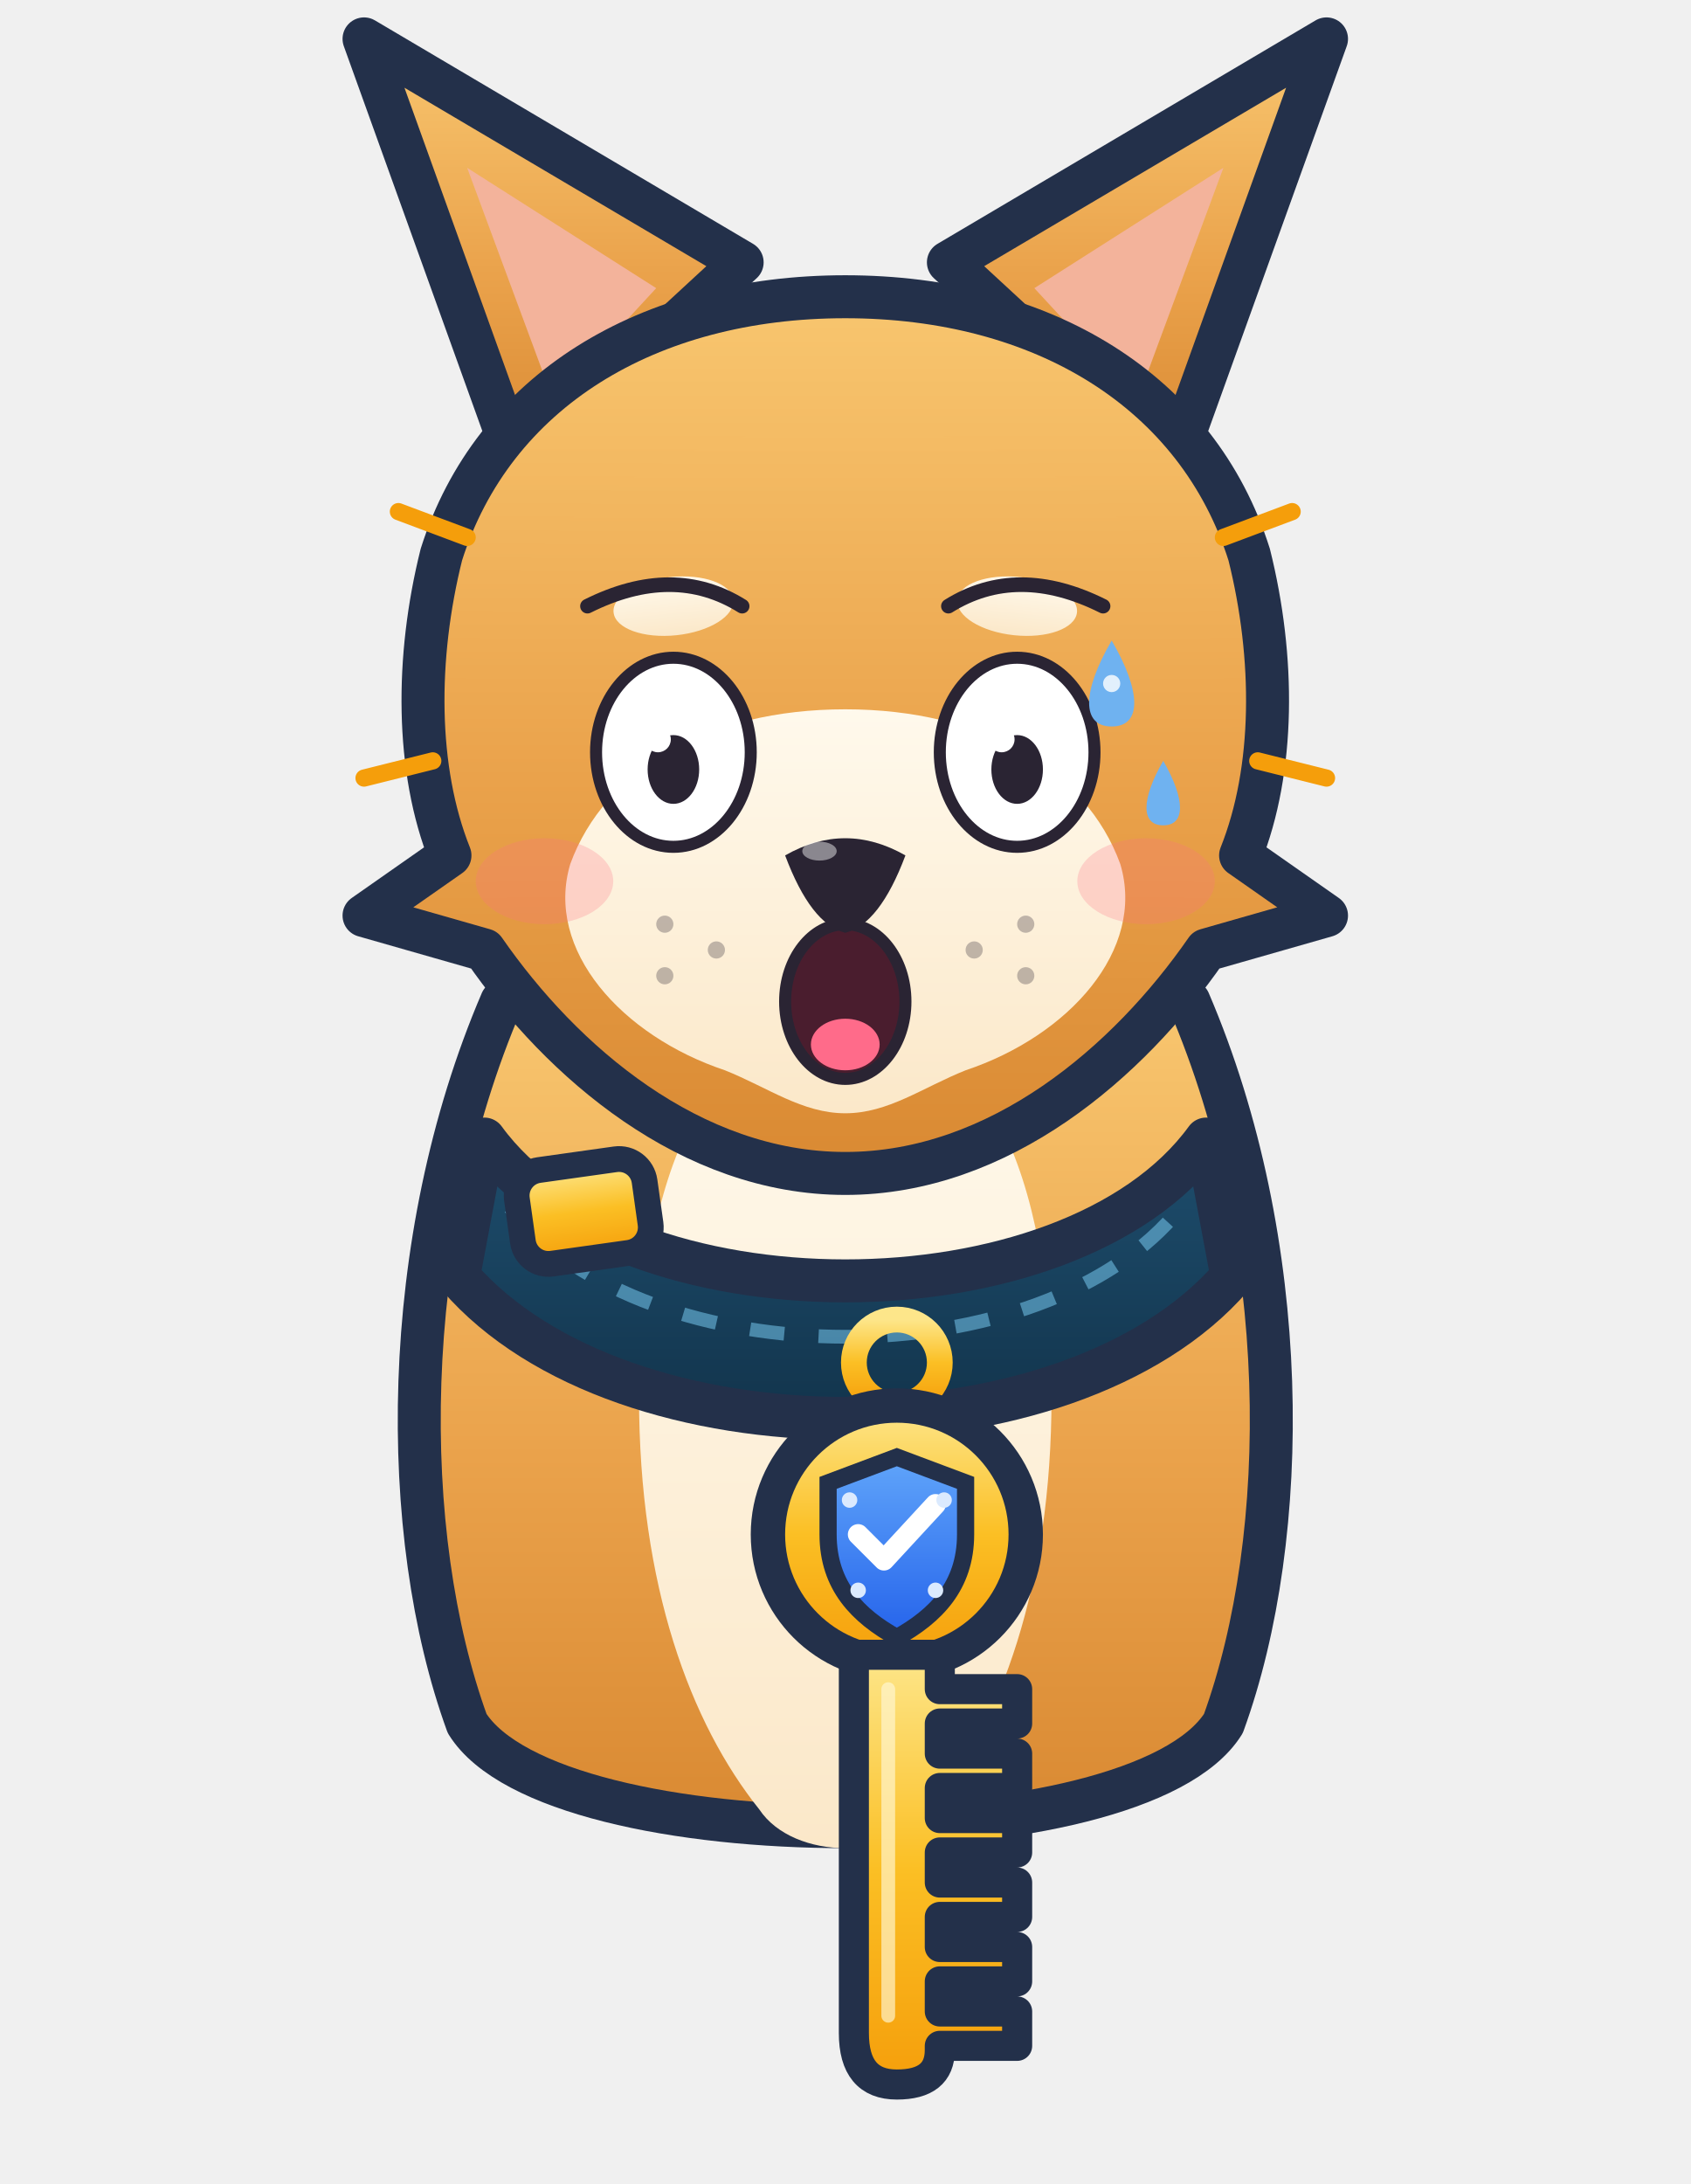
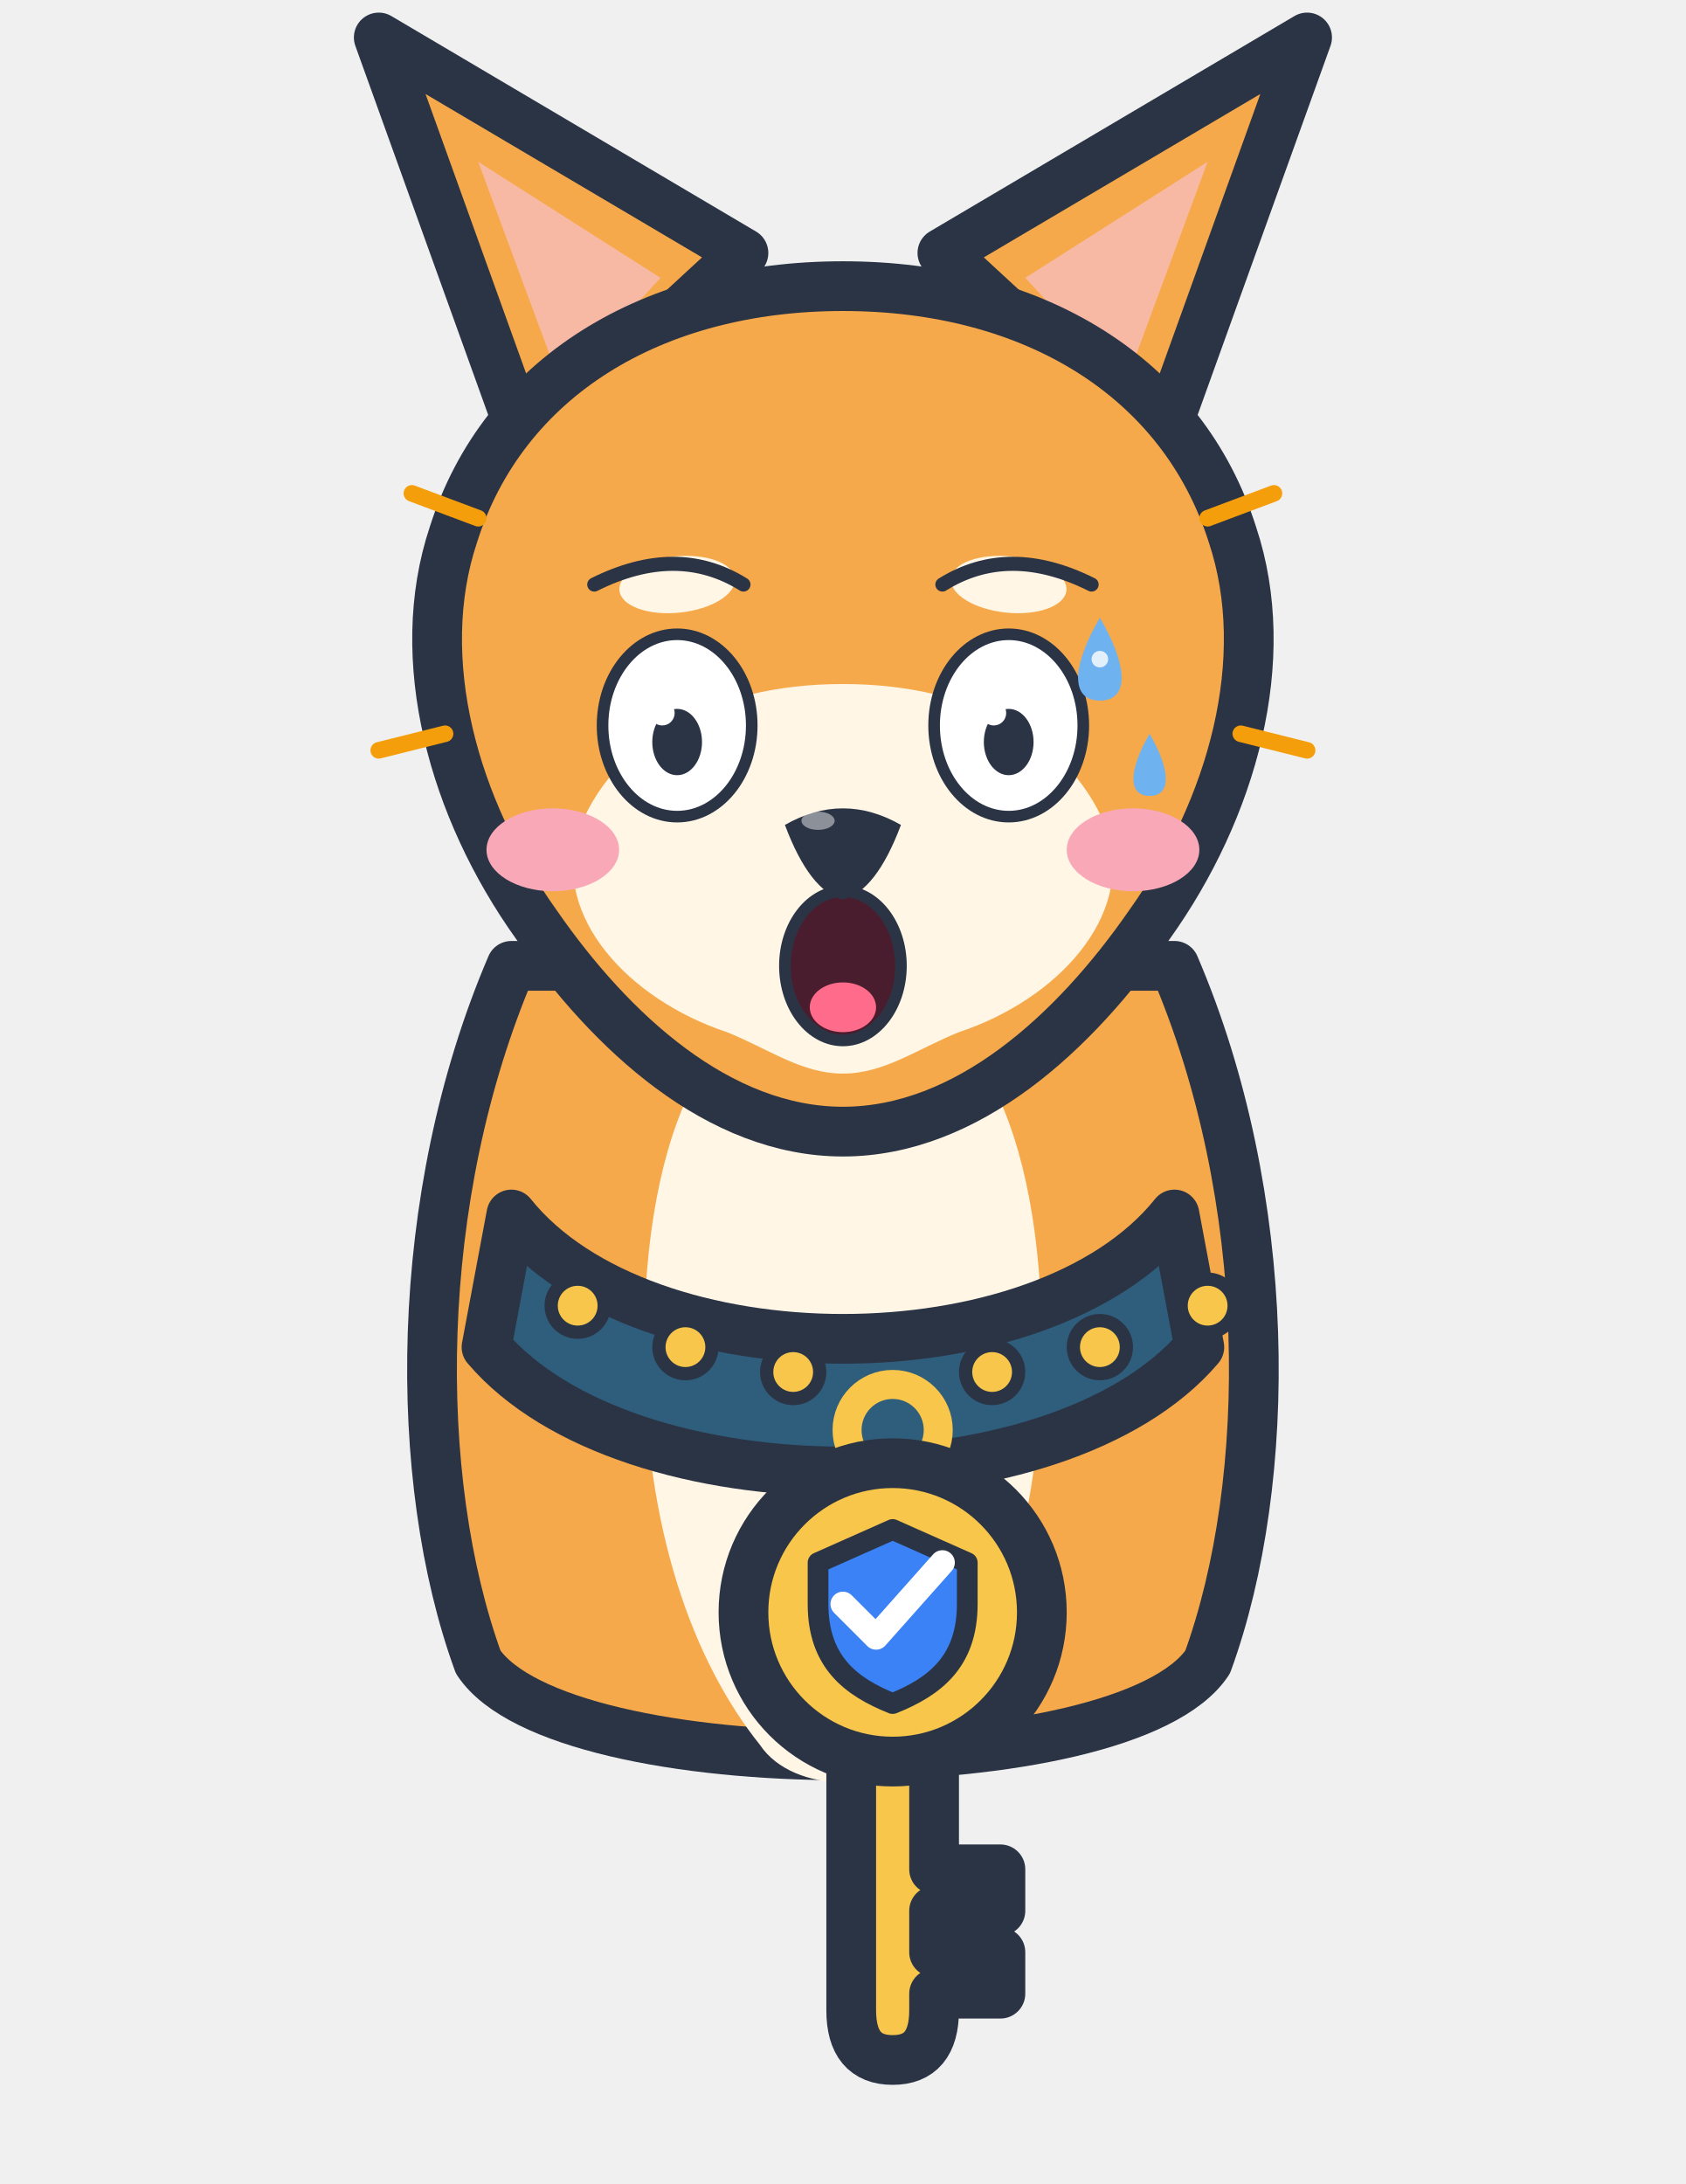
- <svg xmlns="http://www.w3.org/2000/svg" viewBox="0 0 240 310" width="240" height="310" role="img" aria-label="钥匙小卫 Kee · 惊恐 Terrified">
+ <svg xmlns="http://www.w3.org/2000/svg" viewBox="0 0 240 310" width="88" height="114" role="img" aria-label="钥匙小卫 Kee · 惊恐 Terrified">
  <style>.ex-motion { animation: ex-bob 3.2s ease-in-out infinite; transform-box: fill-box; transform-origin: 50% 50%; }
.ex-anim-tear { animation: ex-tear 1.8s ease-in infinite; transform-box: fill-box; transform-origin: center; }
.ex-anim-sweat { animation: ex-tear 1.5s ease-in infinite; transform-box: fill-box; transform-origin: center; }
.ex-anim-heart { animation: ex-heart 2.2s ease-out infinite; transform-box: fill-box; transform-origin: center; }
.ex-anim-spark { animation: ex-spark 1.9s ease-in-out infinite; transform-box: fill-box; transform-origin: center; }
.ex-anim-rain { animation: ex-rain 1.4s linear infinite; transform-box: fill-box; transform-origin: center; }
.ex-anim-confetti { animation: ex-confetti 2.4s linear infinite; transform-box: fill-box; transform-origin: center; }
.ex-anim-pulse { animation: ex-pulse 1.6s ease-in-out infinite; transform-box: fill-box; transform-origin: center; }
.ex-anim-knock { animation: ex-knock 0.55s ease-in-out infinite; transform-box: fill-box; transform-origin: center; }
.ex-anim-knockline { animation: ex-knockline 0.55s ease-out infinite; transform-box: fill-box; transform-origin: center; }
.ex-anim-palm { animation: ex-palm 0.9s ease-in-out infinite; transform-box: fill-box; transform-origin: center; }
.ex-anim-steam { animation: ex-steam 1.8s ease-out infinite; transform-box: fill-box; transform-origin: center; }
.ex-anim-shock { animation: ex-shock 0.5s ease-in-out infinite; transform-box: fill-box; transform-origin: center; }
.ex-anim-please { animation: ex-please 1.4s ease-in-out infinite; transform-box: fill-box; transform-origin: center; }
.ex-anim-drift { animation: ex-drift 4.5s ease-in-out infinite; transform-box: fill-box; transform-origin: center; }
@keyframes ex-bob { 0%,100% { transform: translateY(0); } 50% { transform: translateY(-2.08px); } }
@keyframes ex-tear { 0% { transform: translateY(0); opacity: 0; } 18% { opacity: 1; } 100% { transform: translateY(8px); opacity: 0; } }
@keyframes ex-heart { 0% { transform: translateY(0) scale(.65); opacity: 0; } 20% { opacity: 1; } 100% { transform: translateY(-11.7px) scale(1.15); opacity: 0; } }
@keyframes ex-spark { 0%,100% { transform: scale(.6) rotate(0deg); opacity: .3; } 50% { transform: scale(1.15) rotate(25deg); opacity: 1; } }
@keyframes ex-rain { 0% { transform: translateY(0); opacity: 0; } 20% { opacity: 1; } 100% { transform: translateY(8px); opacity: 0; } }
@keyframes ex-confetti { 0% { transform: translateY(-4px) rotate(0deg); opacity: 1; } 100% { transform: translateY(14px) rotate(200deg); opacity: 0; } }
@keyframes ex-pulse { 0%,100% { transform: scale(1); opacity: .35; } 50% { transform: scale(1.18); opacity: .7; } }
@keyframes ex-knock { 0%,100% { transform: translateX(3px); } 35% { transform: translateX(0); } }
@keyframes ex-knockline { 0%,100% { transform: scaleX(.6); opacity: .35; } 35% { transform: scaleX(1); opacity: 1; } }
@keyframes ex-palm { 0%,100% { transform: translateY(0) rotate(0deg); } 50% { transform: translateY(-1px) rotate(-4deg); } }
@keyframes ex-steam { 0% { transform: translateY(0); opacity: .7; } 100% { transform: translateY(-7px); opacity: 0; } }
@keyframes ex-shock { 0%,100% { transform: scaleX(.7); opacity: .4; } 50% { transform: scaleX(1.25); opacity: 1; } }
@keyframes ex-please { 0%,100% { transform: translateY(0); } 50% { transform: translateY(-1.5px); } }
@keyframes ex-drift { 0%,100% { transform: translateY(0); } 50% { transform: translateY(-1.5px); } }
@media (prefers-reduced-motion: reduce) {
  .ex-motion, [class*="ex-anim-"] { animation: none !important; }
}</style>
  <g class="ex-motion ex-terrified">
-     <g transform="translate(120 108) scale(1.22) translate(-120 -100)">
-       <defs>
-         <linearGradient id="keeFur" x1="0" y1="0" x2="0" y2="1">
-           <stop offset="0" stop-color="#F8C66F" />
-           <stop offset=".55" stop-color="#EAA24B" />
-           <stop offset="1" stop-color="#D98932" />
-         </linearGradient>
-         <linearGradient id="keeFace" gradientUnits="userSpaceOnUse" x1="0" y1="46" x2="0" y2="148">
-           <stop offset="0" stop-color="#F8C66F" />
-           <stop offset=".55" stop-color="#EAA24B" />
-           <stop offset="1" stop-color="#D98932" />
-         </linearGradient>
-         <linearGradient id="keeCream" x1="0" y1="0" x2="0" y2="1">
-           <stop offset="0" stop-color="#FFF9EC" />
-           <stop offset="1" stop-color="#FBE8C9" />
-         </linearGradient>
-         <linearGradient id="keeGold" x1="0" y1="0" x2="0" y2="1">
-           <stop offset="0" stop-color="#FDE68A" />
-           <stop offset=".5" stop-color="#FBBF24" />
-           <stop offset="1" stop-color="#F59E0B" />
-         </linearGradient>
-         <linearGradient id="keeShield" x1="0" y1="0" x2="0" y2="1">
-           <stop offset="0" stop-color="#60A5FA" />
-           <stop offset="1" stop-color="#2563EB" />
-         </linearGradient>
-         <linearGradient id="keeCollar" x1="0" y1="0" x2="0" y2="1">
-           <stop offset="0" stop-color="#1E4E6E" />
-           <stop offset="1" stop-color="#12344C" />
-         </linearGradient>
-       </defs>
+     <g transform="translate(120 104) scale(1.18) translate(-120 -100)">
      <g class="ex-base">
-         <path d="M80 128 C68 156 68 190 76 212 C86 228 154 228 164 212 C172 190 172 156 160 128 Z" fill="url(#keeFur)" stroke="#23304A" stroke-width="5" stroke-linejoin="round" />
-         <path d="M120 130 C104 130 96 148 96 174 C96 196 102 212 110 222 C114 228 126 228 130 222 C138 212 144 196 144 174 C144 148 136 130 120 130 Z" fill="url(#keeCream)" />
-         <path d="M78 144 C94 166 146 166 162 144 L165 160 C146 182 94 182 75 160 Z" fill="url(#keeCollar)" stroke="#23304A" stroke-width="5" stroke-linejoin="round" />
-         <path d="M81 152 C97 172 143 172 159 152" fill="none" stroke="#7DD3FC" stroke-width="1.6" stroke-dasharray="4 4" opacity=".5" />
-         <rect x="82" y="147" width="15" height="11" rx="3" fill="url(#keeGold)" stroke="#23304A" stroke-width="3" transform="rotate(-8 89 152)" />
-         <circle cx="126" cy="170" r="5" fill="none" stroke="url(#keeGold)" stroke-width="3" />
+         <path d="M80 128 C68 156 68 190 76 212 C86 227 154 227 164 212 C172 190 172 156 160 128 Z" fill="#F6A94A" stroke="#2B3445" stroke-width="6" stroke-linejoin="round" />
+         <path d="M120 130 C104 130 96 148 96 174 C96 196 102 212 110 222 C114 228 126 228 130 222 C138 212 144 196 144 174 C144 148 136 130 120 130 Z" fill="#FFF6E6" />
+         <path d="M80 158 C96 178 144 178 160 158 L163 174 C146 194 94 194 77 174 Z" fill="#2F5D7C" stroke="#2B3445" stroke-width="6" stroke-linejoin="round" />
+         <g fill="#F7C64A" stroke="#2B3445" stroke-width="1.6">
+           <circle cx="88" cy="169" r="3.2" />
+           <circle cx="101" cy="174" r="3.2" />
+           <circle cx="114" cy="177" r="3.2" />
+           <circle cx="138" cy="177" r="3.2" />
+           <circle cx="151" cy="174" r="3.2" />
+           <circle cx="164" cy="169" r="3.2" />
+         </g>
        <g>
-           <circle cx="126" cy="190" r="15" fill="url(#keeGold)" stroke="#23304A" stroke-width="4" />
-           <path d="M126 181 L134 184 V190 C134 196 130.5 199.5 126 202 C121.5 199.5 118 196 118 190 V184 Z" fill="url(#keeShield)" stroke="#23304A" stroke-width="2" />
-           <path d="M121.5 190 L124.5 193 L130.5 186.5" fill="none" stroke="#FFFFFF" stroke-width="2.4" stroke-linecap="round" stroke-linejoin="round" />
-           <circle cx="120.5" cy="186" r=".9" fill="#DBEAFE" />
-           <circle cx="131.5" cy="186" r=".9" fill="#DBEAFE" />
-           <circle cx="121.5" cy="196.5" r=".9" fill="#DBEAFE" />
-           <circle cx="130.5" cy="196.5" r=".9" fill="#DBEAFE" />
-           <path d="M121 204 L121 248 Q121 254 126 254 Q131 254 131 250                  L131 249.5 L140 249.5 L140 245.5 L131 245.5                  L131 242 L140 242 L140 238 L131 238                  L131 234.5 L140 234.5 L140 230.5 L131 230.5                  L131 227 L140 227 L140 223 L131 223                  L131 219.5 L140 219.5 L140 215.5 L131 215.5                  L131 212 L140 212 L140 208 L131 208                  L131 204 Z" fill="url(#keeGold)" stroke="#23304A" stroke-width="3.5" stroke-linejoin="round" />
-           <path d="M125 208 V246" stroke="#FFF7D6" stroke-width="1.6" stroke-linecap="round" opacity=".65" />
+           <circle cx="126" cy="184" r="5.5" fill="none" stroke="#F7C64A" stroke-width="3.5" />
+           <path d="M121 222 L121 254 Q121 260 126 260 Q131 260 131 254 L131 252 L139 252 L139 247 L131 247 L131 242 L139 242 L139 237 L131 237 L131 222 Z" fill="#F7C64A" stroke="#2B3445" stroke-width="6" stroke-linejoin="round" />
+           <circle cx="126" cy="206" r="18" fill="#F7C64A" stroke="#2B3445" stroke-width="6" />
+           <path d="M126 196 L135 200 V205 C135 212 131 215 126 217 C121 215 117 212 117 205 V200 Z" fill="#3B82F6" stroke="#2B3445" stroke-width="2.5" stroke-linejoin="round" />
+           <path d="M120 205 L124 209 L132 200" fill="none" stroke="#FFFFFF" stroke-width="3" stroke-linecap="round" stroke-linejoin="round" />
        </g>
-         <path d="M82 66 L64 16 L108 42 Z" fill="url(#keeFur)" stroke="#23304A" stroke-width="5" stroke-linejoin="round" />
-         <path d="M158 66 L176 16 L132 42 Z" fill="url(#keeFur)" stroke="#23304A" stroke-width="5" stroke-linejoin="round" />
-         <path d="M86 58 L76 31 L98 45 Z" fill="#F3B39B" />
-         <path d="M154 58 L164 31 L142 45 Z" fill="#F3B39B" />
-         <path d="M120 46 C97 46 79 57 73 76 C70 88 70 101 74 111 L64 118 L78 122 C87 135 102 148 120 148 C138 148 153 135 162 122 L176 118 L166 111 C170 101 170 88 167 76 C161 57 143 46 120 46 Z" fill="url(#keeFur)" stroke="#23304A" stroke-width="5" stroke-linejoin="round" />
+         <path d="M82 66 L64 16 L108 42 Z" fill="#F6A94A" stroke="#2B3445" stroke-width="6" stroke-linejoin="round" />
+         <path d="M158 66 L176 16 L132 42 Z" fill="#F6A94A" stroke="#2B3445" stroke-width="6" stroke-linejoin="round" />
+         <path d="M86 58 L76 31 L98 45 Z" fill="#F7B9A3" />
+         <path d="M154 58 L164 31 L142 45 Z" fill="#F7B9A3" />
+         <path d="M120 46 C97 46 79 57 73 76 C68 91 73 109 83 123 C92 136 105 148 120 148 C135 148 148 136 157 123 C167 109 172 91 167 76 C161 57 143 46 120 46 Z" fill="#F6A94A" stroke="#2B3445" stroke-width="6" stroke-linejoin="round" />
      </g>
      <g class="ex-face">
-         <ellipse cx="120" cy="98" rx="45" ry="37" fill="url(#keeFace)" />
-         <path d="M120 94 C104 94 92 101 88 112 C85 122 94 132 106 136 C111 138 115 141 120 141 C125 141 129 138 134 136 C146 132 155 122 152 112 C148 101 136 94 120 94 Z" fill="url(#keeCream)" />
-         <ellipse cx="100" cy="82" rx="7" ry="3.4" fill="url(#keeCream)" transform="rotate(-6 100 82)" />
-         <ellipse cx="140" cy="82" rx="7" ry="3.4" fill="url(#keeCream)" transform="rotate(6 140 82)" />
-         <path d="M90 82 Q100 77 108 82" fill="none" stroke="#2A2433" stroke-width="1.7" stroke-linecap="round" />
-         <path d="M150 82 Q140 77 132 82" fill="none" stroke="#2A2433" stroke-width="1.7" stroke-linecap="round" />
-         <ellipse cx="100" cy="99" rx="9" ry="11" fill="#FFFFFF" stroke="#2A2433" stroke-width="1.4" />
-         <ellipse cx="100" cy="101" rx="3" ry="4" fill="#2A2433" />
+         <path d="M120 94 C104 94 92 101 88 112 C85 122 94 132 106 136 C111 138 115 141 120 141 C125 141 129 138 134 136 C146 132 155 122 152 112 C148 101 136 94 120 94 Z" fill="#FFF6E6" />
+         <ellipse cx="100" cy="82" rx="7" ry="3.4" fill="#FFF6E6" transform="rotate(-6 100 82)" />
+         <ellipse cx="140" cy="82" rx="7" ry="3.4" fill="#FFF6E6" transform="rotate(6 140 82)" />
+         <path d="M90 82 Q100 77 108 82" fill="none" stroke="#2B3445" stroke-width="1.7" stroke-linecap="round" />
+         <path d="M150 82 Q140 77 132 82" fill="none" stroke="#2B3445" stroke-width="1.7" stroke-linecap="round" />
+         <ellipse cx="100" cy="99" rx="9" ry="11" fill="#FFFFFF" stroke="#2B3445" stroke-width="1.4" />
+         <ellipse cx="100" cy="101" rx="3" ry="4" fill="#2B3445" />
        <circle cx="98.2" cy="97.5" r="1.5" fill="#FFFFFF" />
-         <ellipse cx="140" cy="99" rx="9" ry="11" fill="#FFFFFF" stroke="#2A2433" stroke-width="1.4" />
-         <ellipse cx="140" cy="101" rx="3" ry="4" fill="#2A2433" />
+         <ellipse cx="140" cy="99" rx="9" ry="11" fill="#FFFFFF" stroke="#2B3445" stroke-width="1.4" />
+         <ellipse cx="140" cy="101" rx="3" ry="4" fill="#2B3445" />
        <circle cx="138.2" cy="97.5" r="1.5" fill="#FFFFFF" />
-         <ellipse cx="120" cy="128" rx="7" ry="9" fill="#4A1D2E" stroke="#2A2433" stroke-width="1.4" />
+         <ellipse cx="120" cy="128" rx="7" ry="9" fill="#4A1D2E" stroke="#2B3445" stroke-width="1.4" />
        <ellipse cx="120" cy="133" rx="4" ry="3" fill="#FF6B8A" />
-         <path d="M113 111 Q120 107 127 111 Q124 119 120 120 Q116 119 113 111 Z" fill="#2A2433" />
+         <path d="M113 111 Q120 107 127 111 Q124 119 120 120 Q116 119 113 111 Z" fill="#2B3445" />
        <ellipse cx="117" cy="110.5" rx="2" ry="1.1" fill="#FFFFFF" opacity=".45" />
-         <g fill="#2A2433" opacity=".3">
-           <circle cx="99" cy="119" r="1" />
-           <circle cx="105" cy="122" r="1" />
-           <circle cx="99" cy="125" r="1" />
-           <circle cx="141" cy="119" r="1" />
-           <circle cx="135" cy="122" r="1" />
-           <circle cx="141" cy="125" r="1" />
-         </g>
-         <ellipse cx="85" cy="114" rx="8" ry="5" fill="#FB7185" opacity=".25" />
-         <ellipse cx="155" cy="114" rx="8" ry="5" fill="#FB7185" opacity=".25" />
+         <ellipse cx="85" cy="114" rx="8" ry="5" fill="#F9A8B8" />
+         <ellipse cx="155" cy="114" rx="8" ry="5" fill="#F9A8B8" />
        <g transform="translate(151 86)">
          <path class="ex-anim-sweat" style="animation-delay:.2s" d="M0 0 C3.5 6 3.5 10 0 10 C-3.5 10 -3.5 6 0 0 Z" fill="#6FB2F0" />
          <circle cx="0" cy="5" r="1" fill="#FFFFFF" opacity=".8" />
        </g>
        <g transform="translate(157 100)">
          <path class="ex-anim-sweat" style="animation-delay:.5s" d="M0 0 C2.6 4.5 2.6 7.5 0 7.5 C-2.6 7.5 -2.6 4.5 0 0 Z" fill="#6FB2F0" />
        </g>
        <g transform="translate(76 74)">
          <path class="ex-anim-shock" d="M0 0 L-8 -3" stroke="#F59E0B" stroke-width="2" stroke-linecap="round" />
        </g>
        <g transform="translate(164 74)">
          <path class="ex-anim-shock" d="M0 0 L8 -3" stroke="#F59E0B" stroke-width="2" stroke-linecap="round" />
        </g>
        <g transform="translate(72 100)">
          <path class="ex-anim-shock" style="animation-delay:.2s" d="M0 0 L-8 2" stroke="#F59E0B" stroke-width="2" stroke-linecap="round" />
        </g>
        <g transform="translate(168 100)">
          <path class="ex-anim-shock" style="animation-delay:.2s" d="M0 0 L8 2" stroke="#F59E0B" stroke-width="2" stroke-linecap="round" />
        </g>
      </g>
    </g>
  </g>
</svg>
